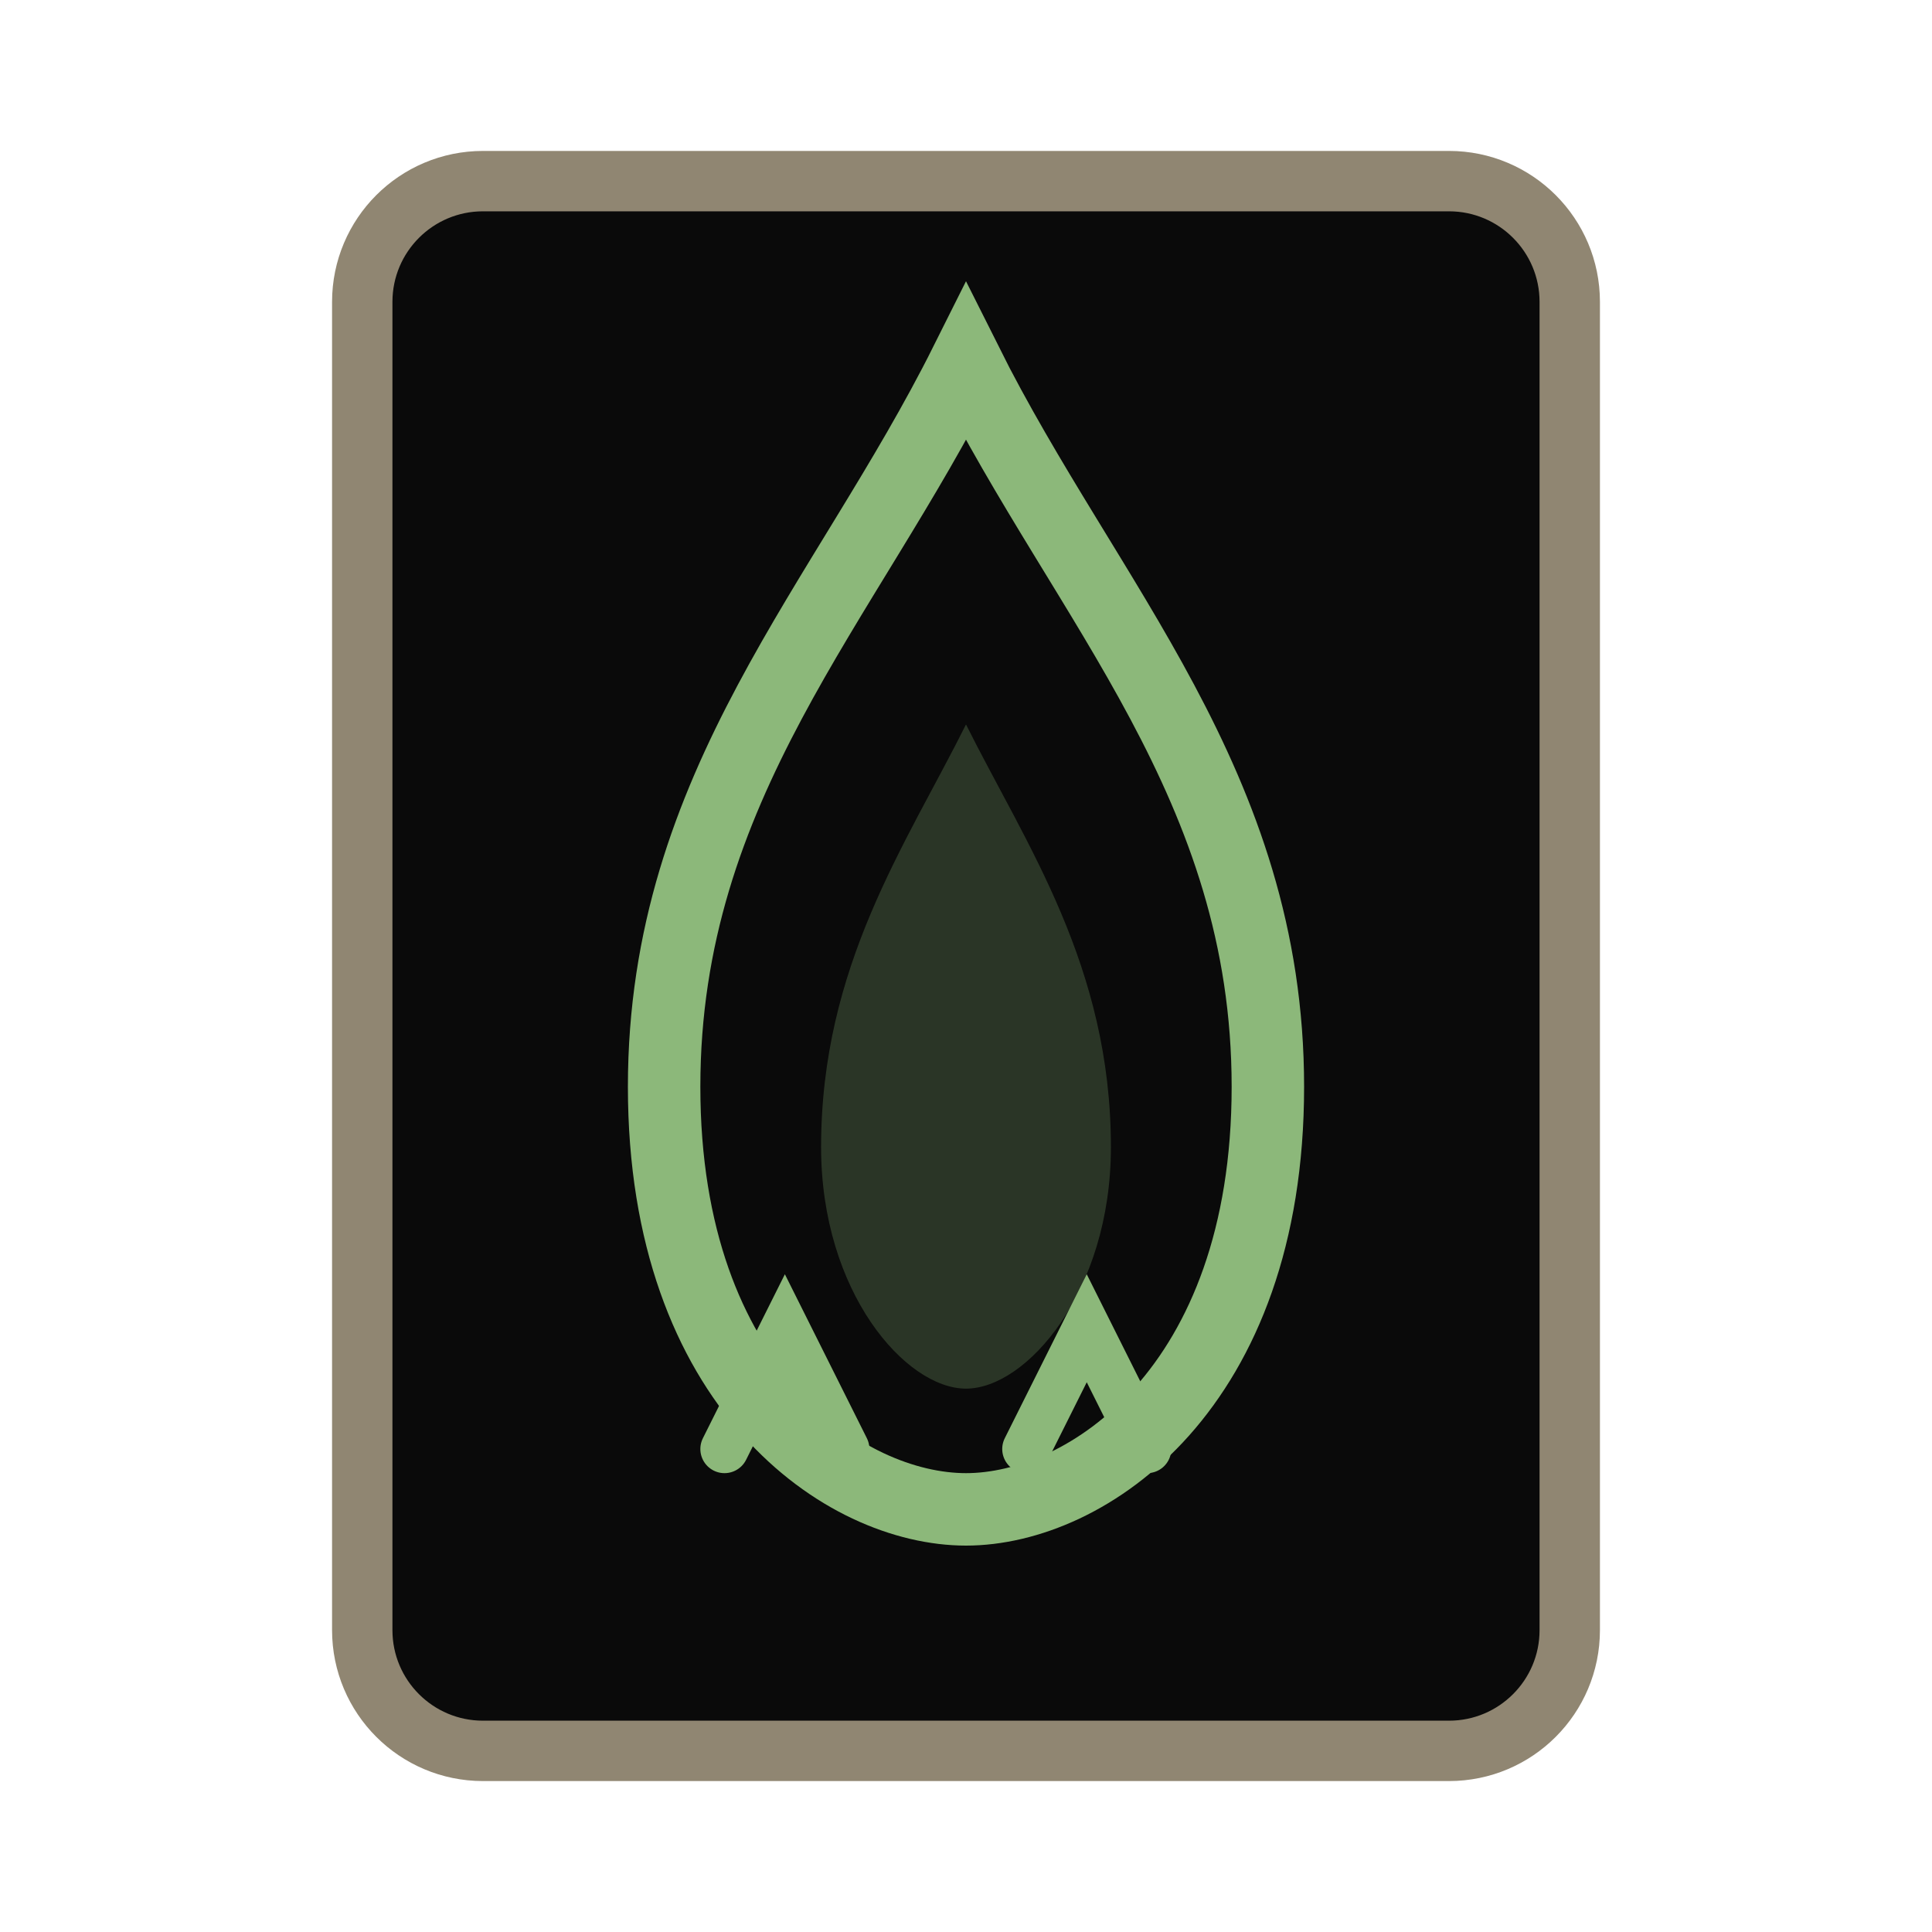
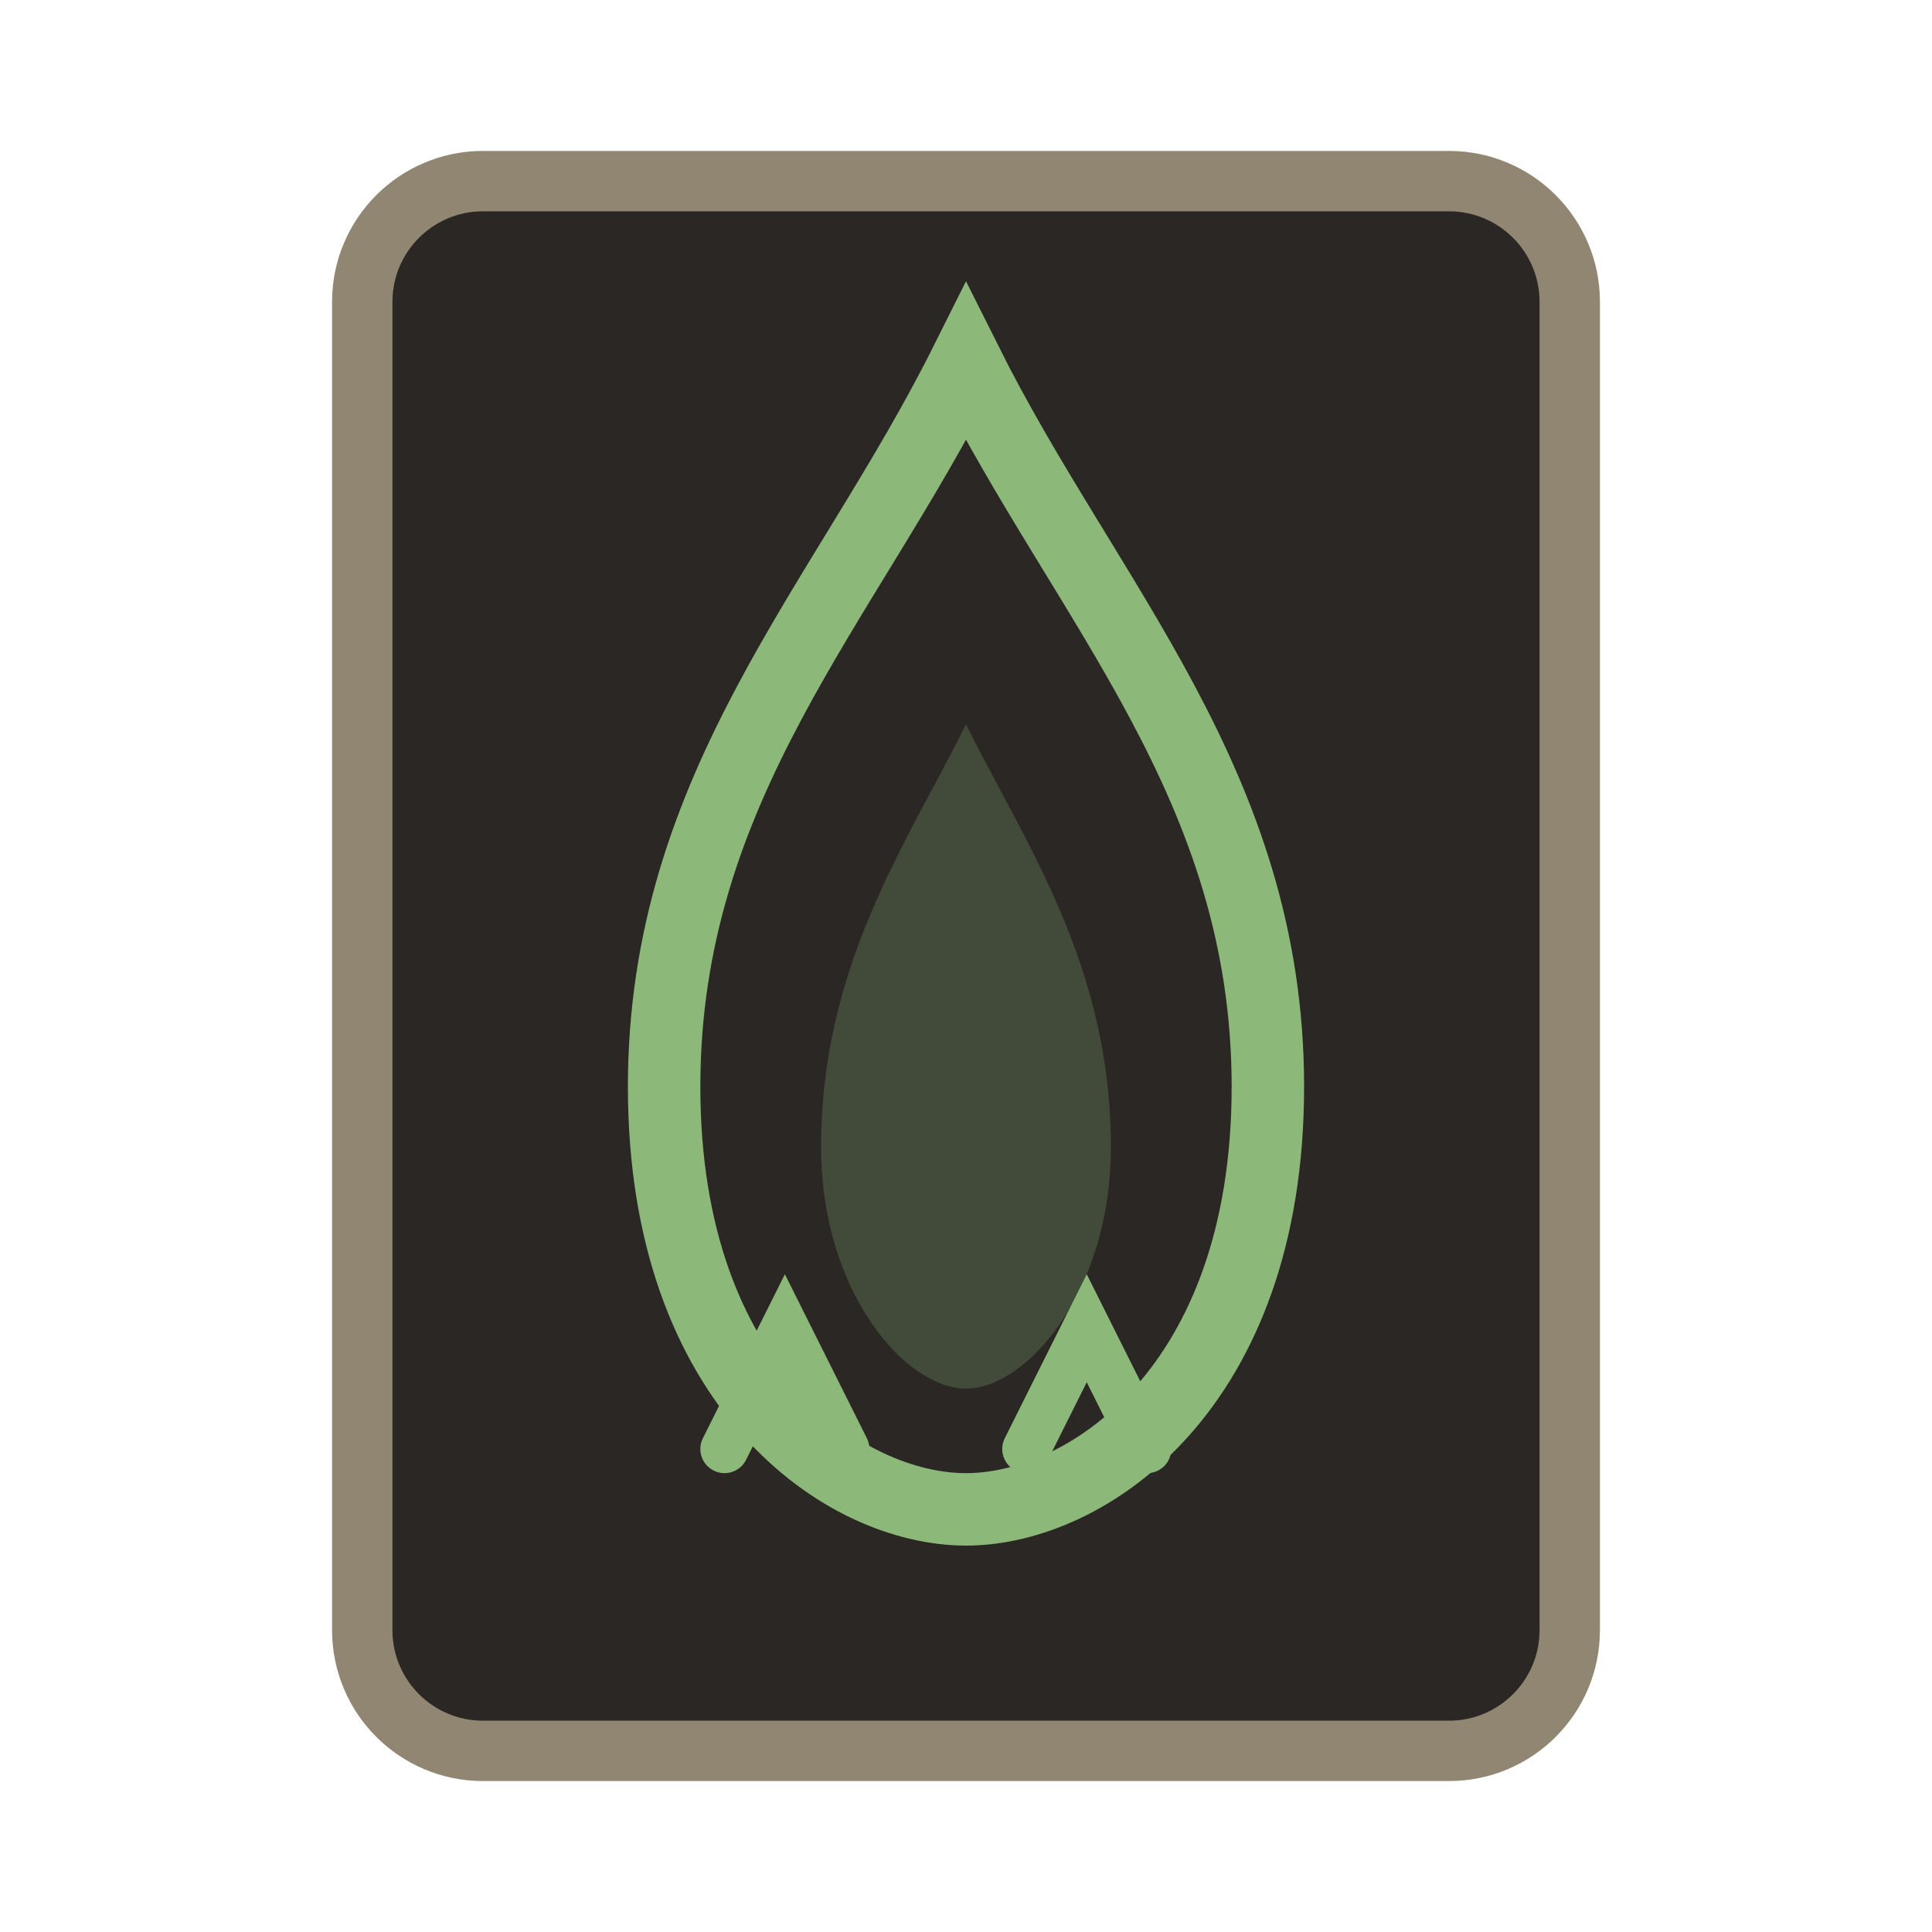
<svg xmlns="http://www.w3.org/2000/svg" viewBox="0 0 16 16">
-   <rect x="3" y="1.5" width="10" height="13" rx="1" fill="#0A0A0A" stroke="#908672" stroke-width="0.5" />
+   <rect x="3" y="1.5" width="10" height="13" rx="1" fill="#2A2724" stroke="#908672" stroke-width="0.5" />
  <path d="M8 3c-1 2-2.5 3.5-2.5 6 0 2.5 1.5 3.5 2.5 3.5s2.5-1 2.5-3.5c0-2.5-1.5-4-2.5-6z" fill="none" stroke="#8CB87A" stroke-width="0.6" />
  <path d="M8 6c-.5 1-1.2 2-1.2 3.5 0 1.2.7 2 1.2 2s1.2-.8 1.2-2c0-1.5-.7-2.5-1.2-3.5z" fill="#8CB87A" opacity="0.25" />
  <path d="M6 12l.5-1 .5 1M8.5 12l.5-1 .5 1" stroke="#8CB87A" stroke-width="0.4" fill="none" stroke-linecap="round" />
</svg>
